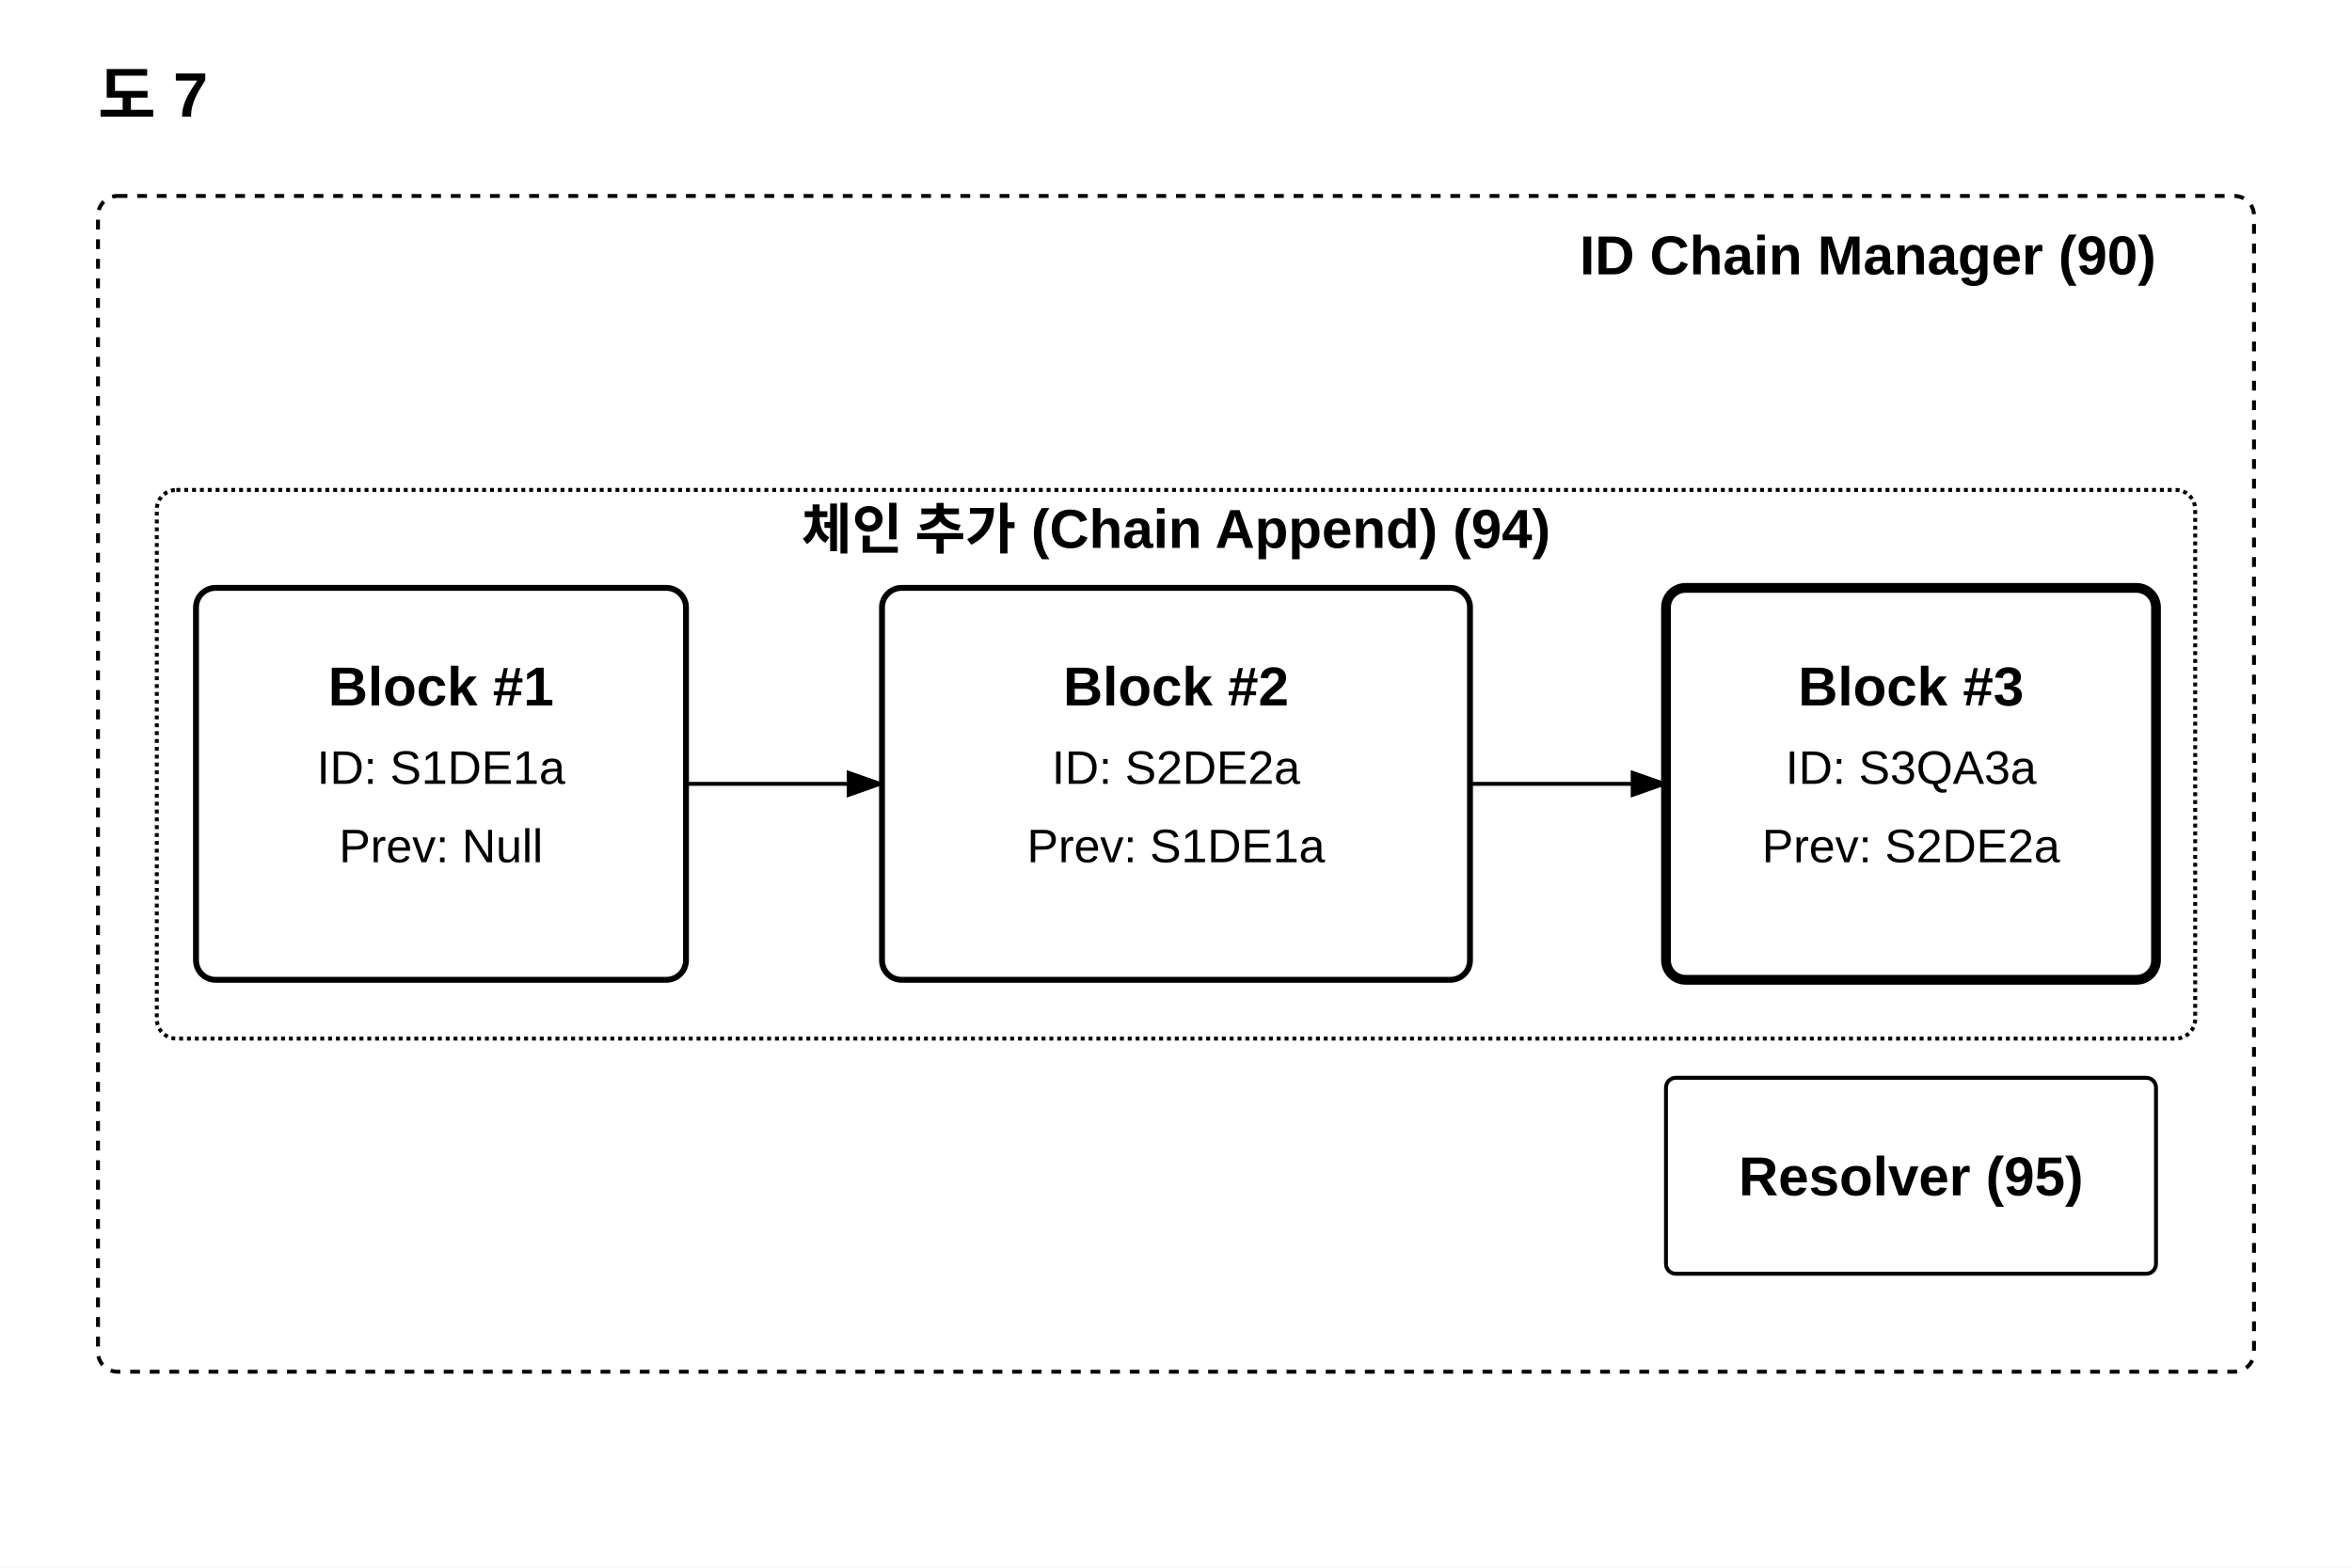
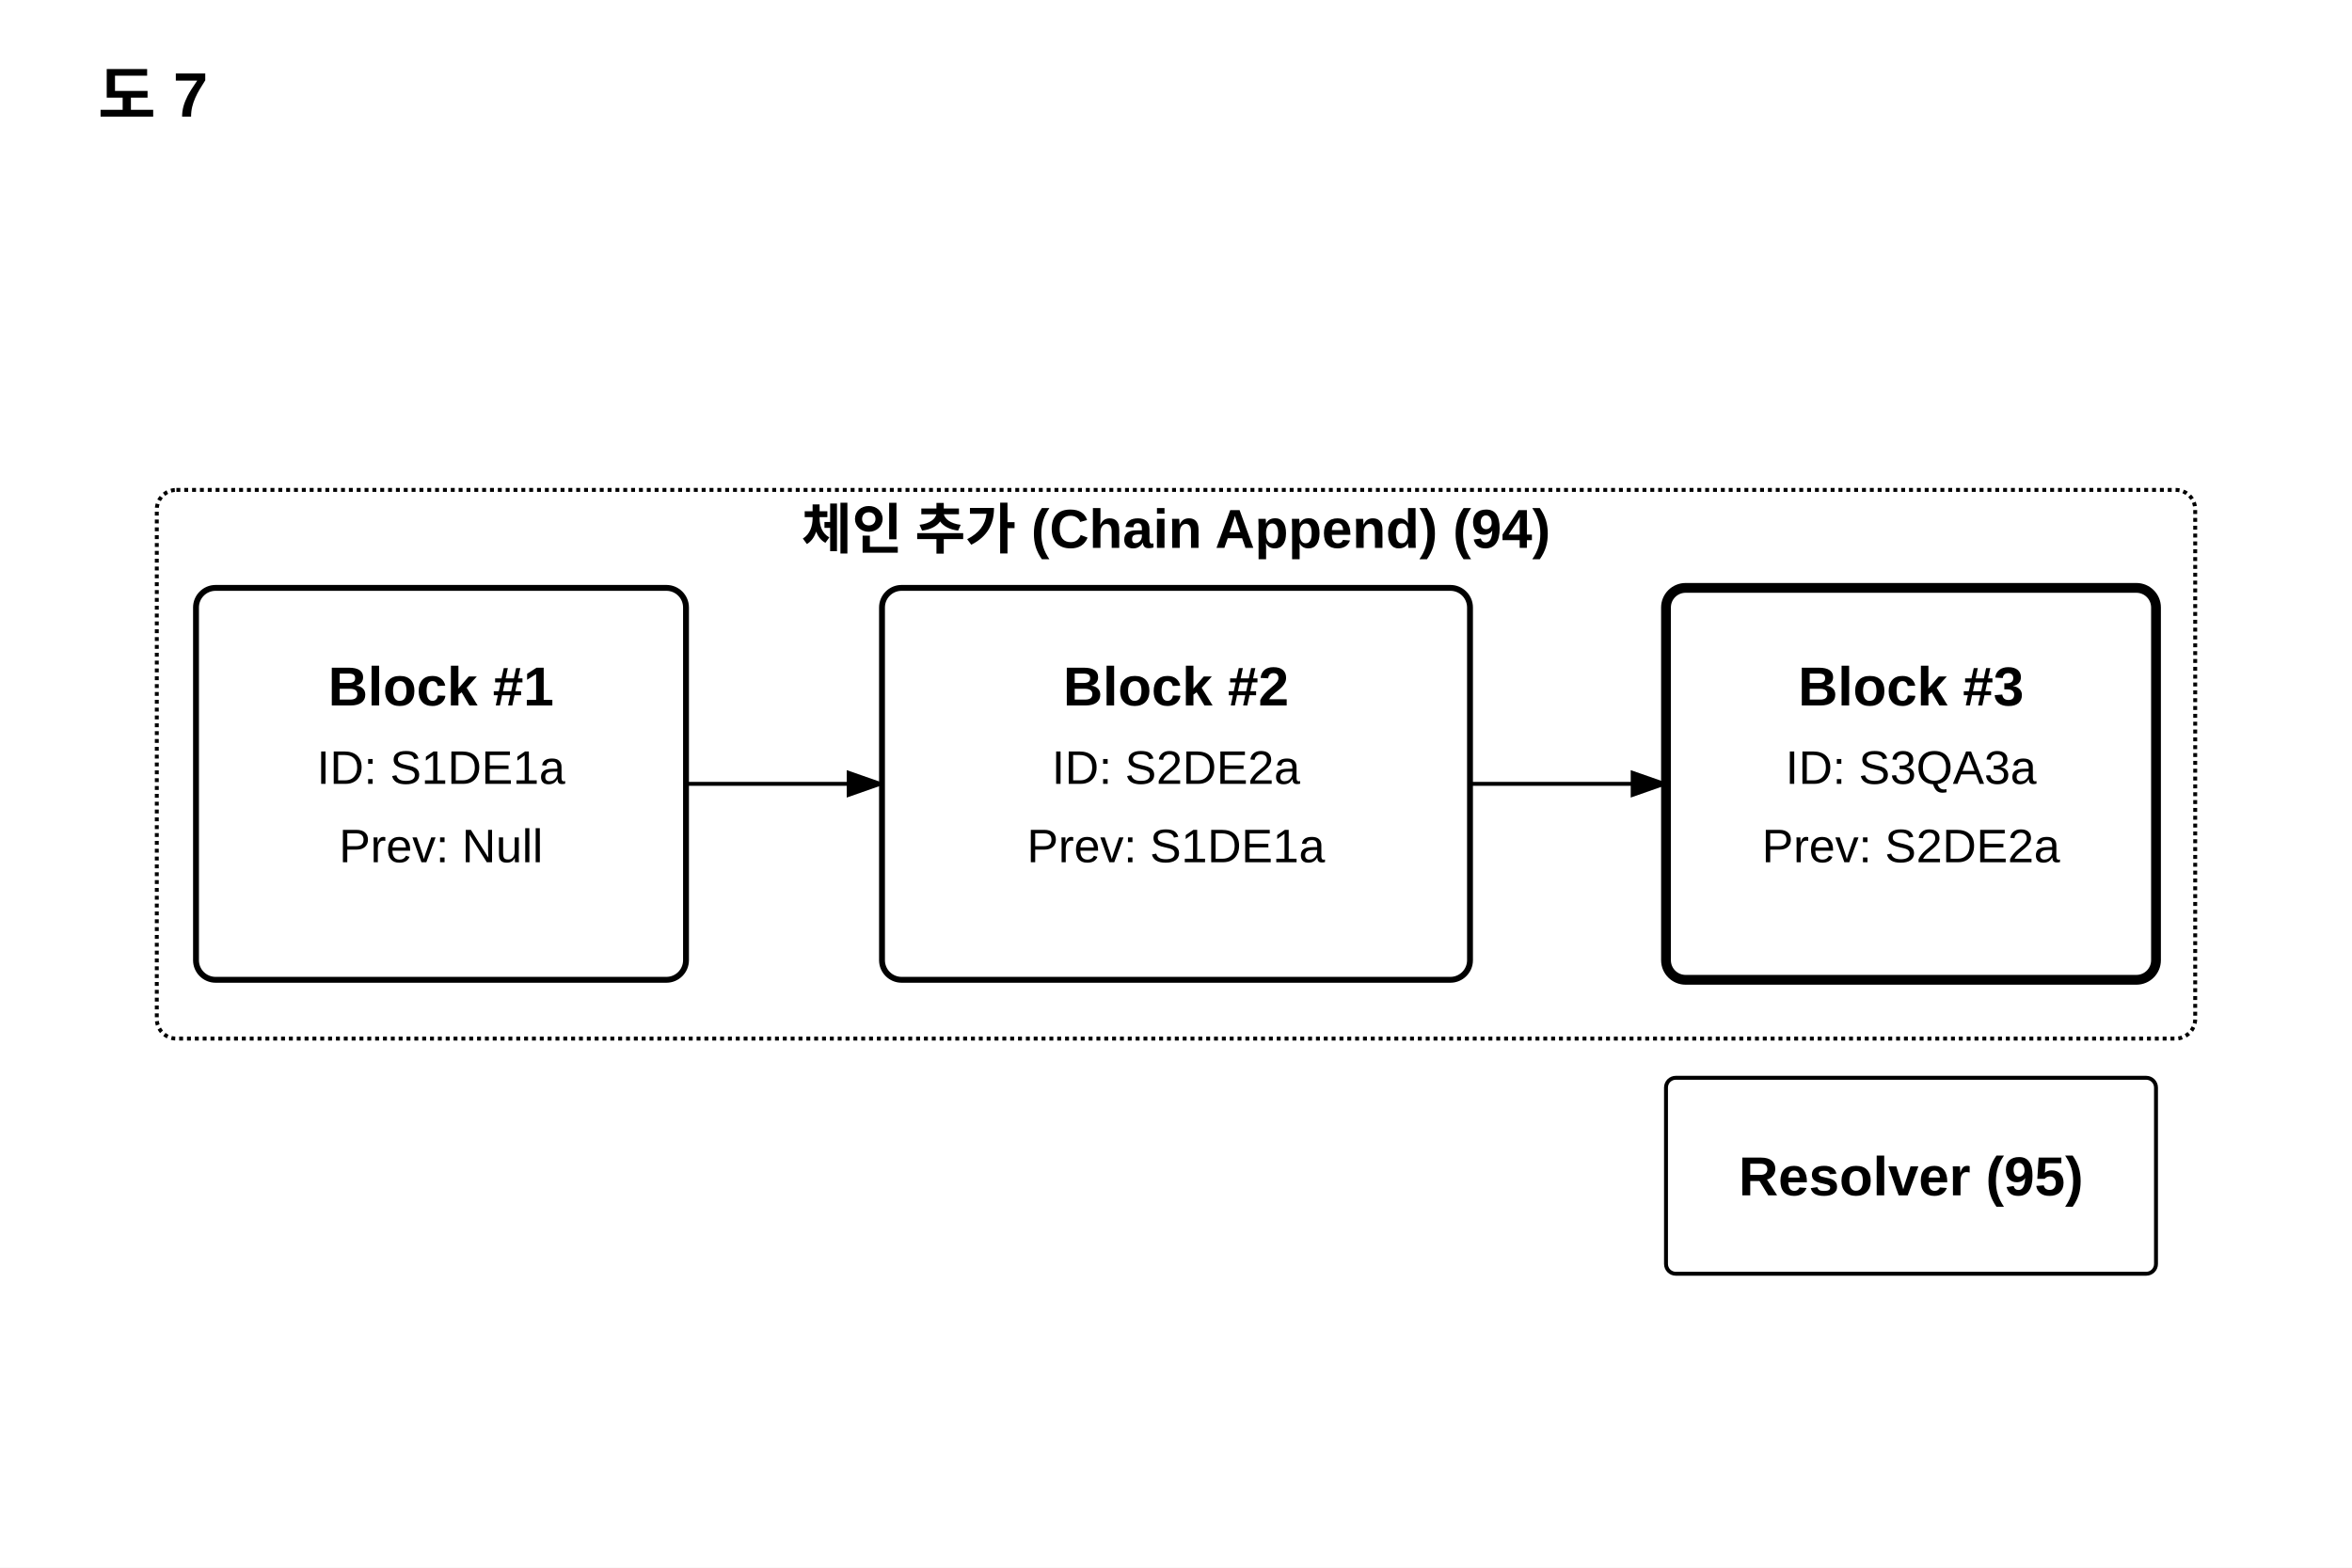
<svg xmlns="http://www.w3.org/2000/svg" width="1200" height="800" viewBox="0 0 1200 800">
  <rect width="100%" height="100%" fill="white" />
  <defs>
    <marker id="arrowhead" markerWidth="10" markerHeight="7" refX="9" refY="3.5" orient="auto">
      <polygon points="0 0, 10 3.5, 0 7" fill="black" />
    </marker>
  </defs>
  <text x="50" y="60" font-family="Arial, sans-serif" font-size="32" font-weight="bold">도 7</text>
-   <rect x="50" y="100" width="1100" height="600" fill="none" stroke="black" stroke-width="2" stroke-dasharray="5,5" rx="10" />
-   <text x="1100" y="140" text-anchor="end" font-family="Arial, sans-serif" font-size="28" font-weight="bold">ID Chain Manager (90)</text>
  <rect x="80" y="250" width="1040" height="280" fill="none" stroke="black" stroke-width="2" stroke-dasharray="2,2" rx="10" />
  <text x="600" y="280" text-anchor="middle" font-family="Arial, sans-serif" font-size="28" font-weight="bold">체인 추가 (Chain Append) (94)</text>
  <rect x="100" y="300" width="250" height="200" fill="white" stroke="black" stroke-width="3" rx="10" />
  <text x="225" y="360" text-anchor="middle" font-family="Arial, sans-serif" font-size="28" font-weight="bold">Block #1</text>
  <text x="225" y="400" text-anchor="middle" font-family="Arial, sans-serif" font-size="24">ID: S1DE1a</text>
  <text x="225" y="440" text-anchor="middle" font-family="Arial, sans-serif" font-size="24">Prev: Null</text>
  <line x1="350" y1="400" x2="450" y2="400" stroke="black" stroke-width="2" marker-end="url(#arrowhead)" />
  <rect x="450" y="300" width="300" height="200" fill="white" stroke="black" stroke-width="3" rx="10" />
  <text x="600" y="360" text-anchor="middle" font-family="Arial, sans-serif" font-size="28" font-weight="bold">Block #2</text>
  <text x="600" y="400" text-anchor="middle" font-family="Arial, sans-serif" font-size="24">ID: S2DE2a</text>
  <text x="600" y="440" text-anchor="middle" font-family="Arial, sans-serif" font-size="24">Prev: S1DE1a</text>
  <line x1="750" y1="400" x2="850" y2="400" stroke="black" stroke-width="2" marker-end="url(#arrowhead)" />
  <rect x="850" y="300" width="250" height="200" fill="white" stroke="black" stroke-width="5" rx="10" />
  <text x="975" y="360" text-anchor="middle" font-family="Arial, sans-serif" font-size="28" font-weight="bold">Block #3</text>
  <text x="975" y="400" text-anchor="middle" font-family="Arial, sans-serif" font-size="24">ID: S3QA3a</text>
  <text x="975" y="440" text-anchor="middle" font-family="Arial, sans-serif" font-size="24">Prev: S2DE2a</text>
  <rect x="850" y="550" width="250" height="100" fill="white" stroke="black" stroke-width="2" rx="5" />
  <text x="975" y="610" text-anchor="middle" font-family="Arial, sans-serif" font-size="28" font-weight="bold">Resolver (95)</text>
</svg>
